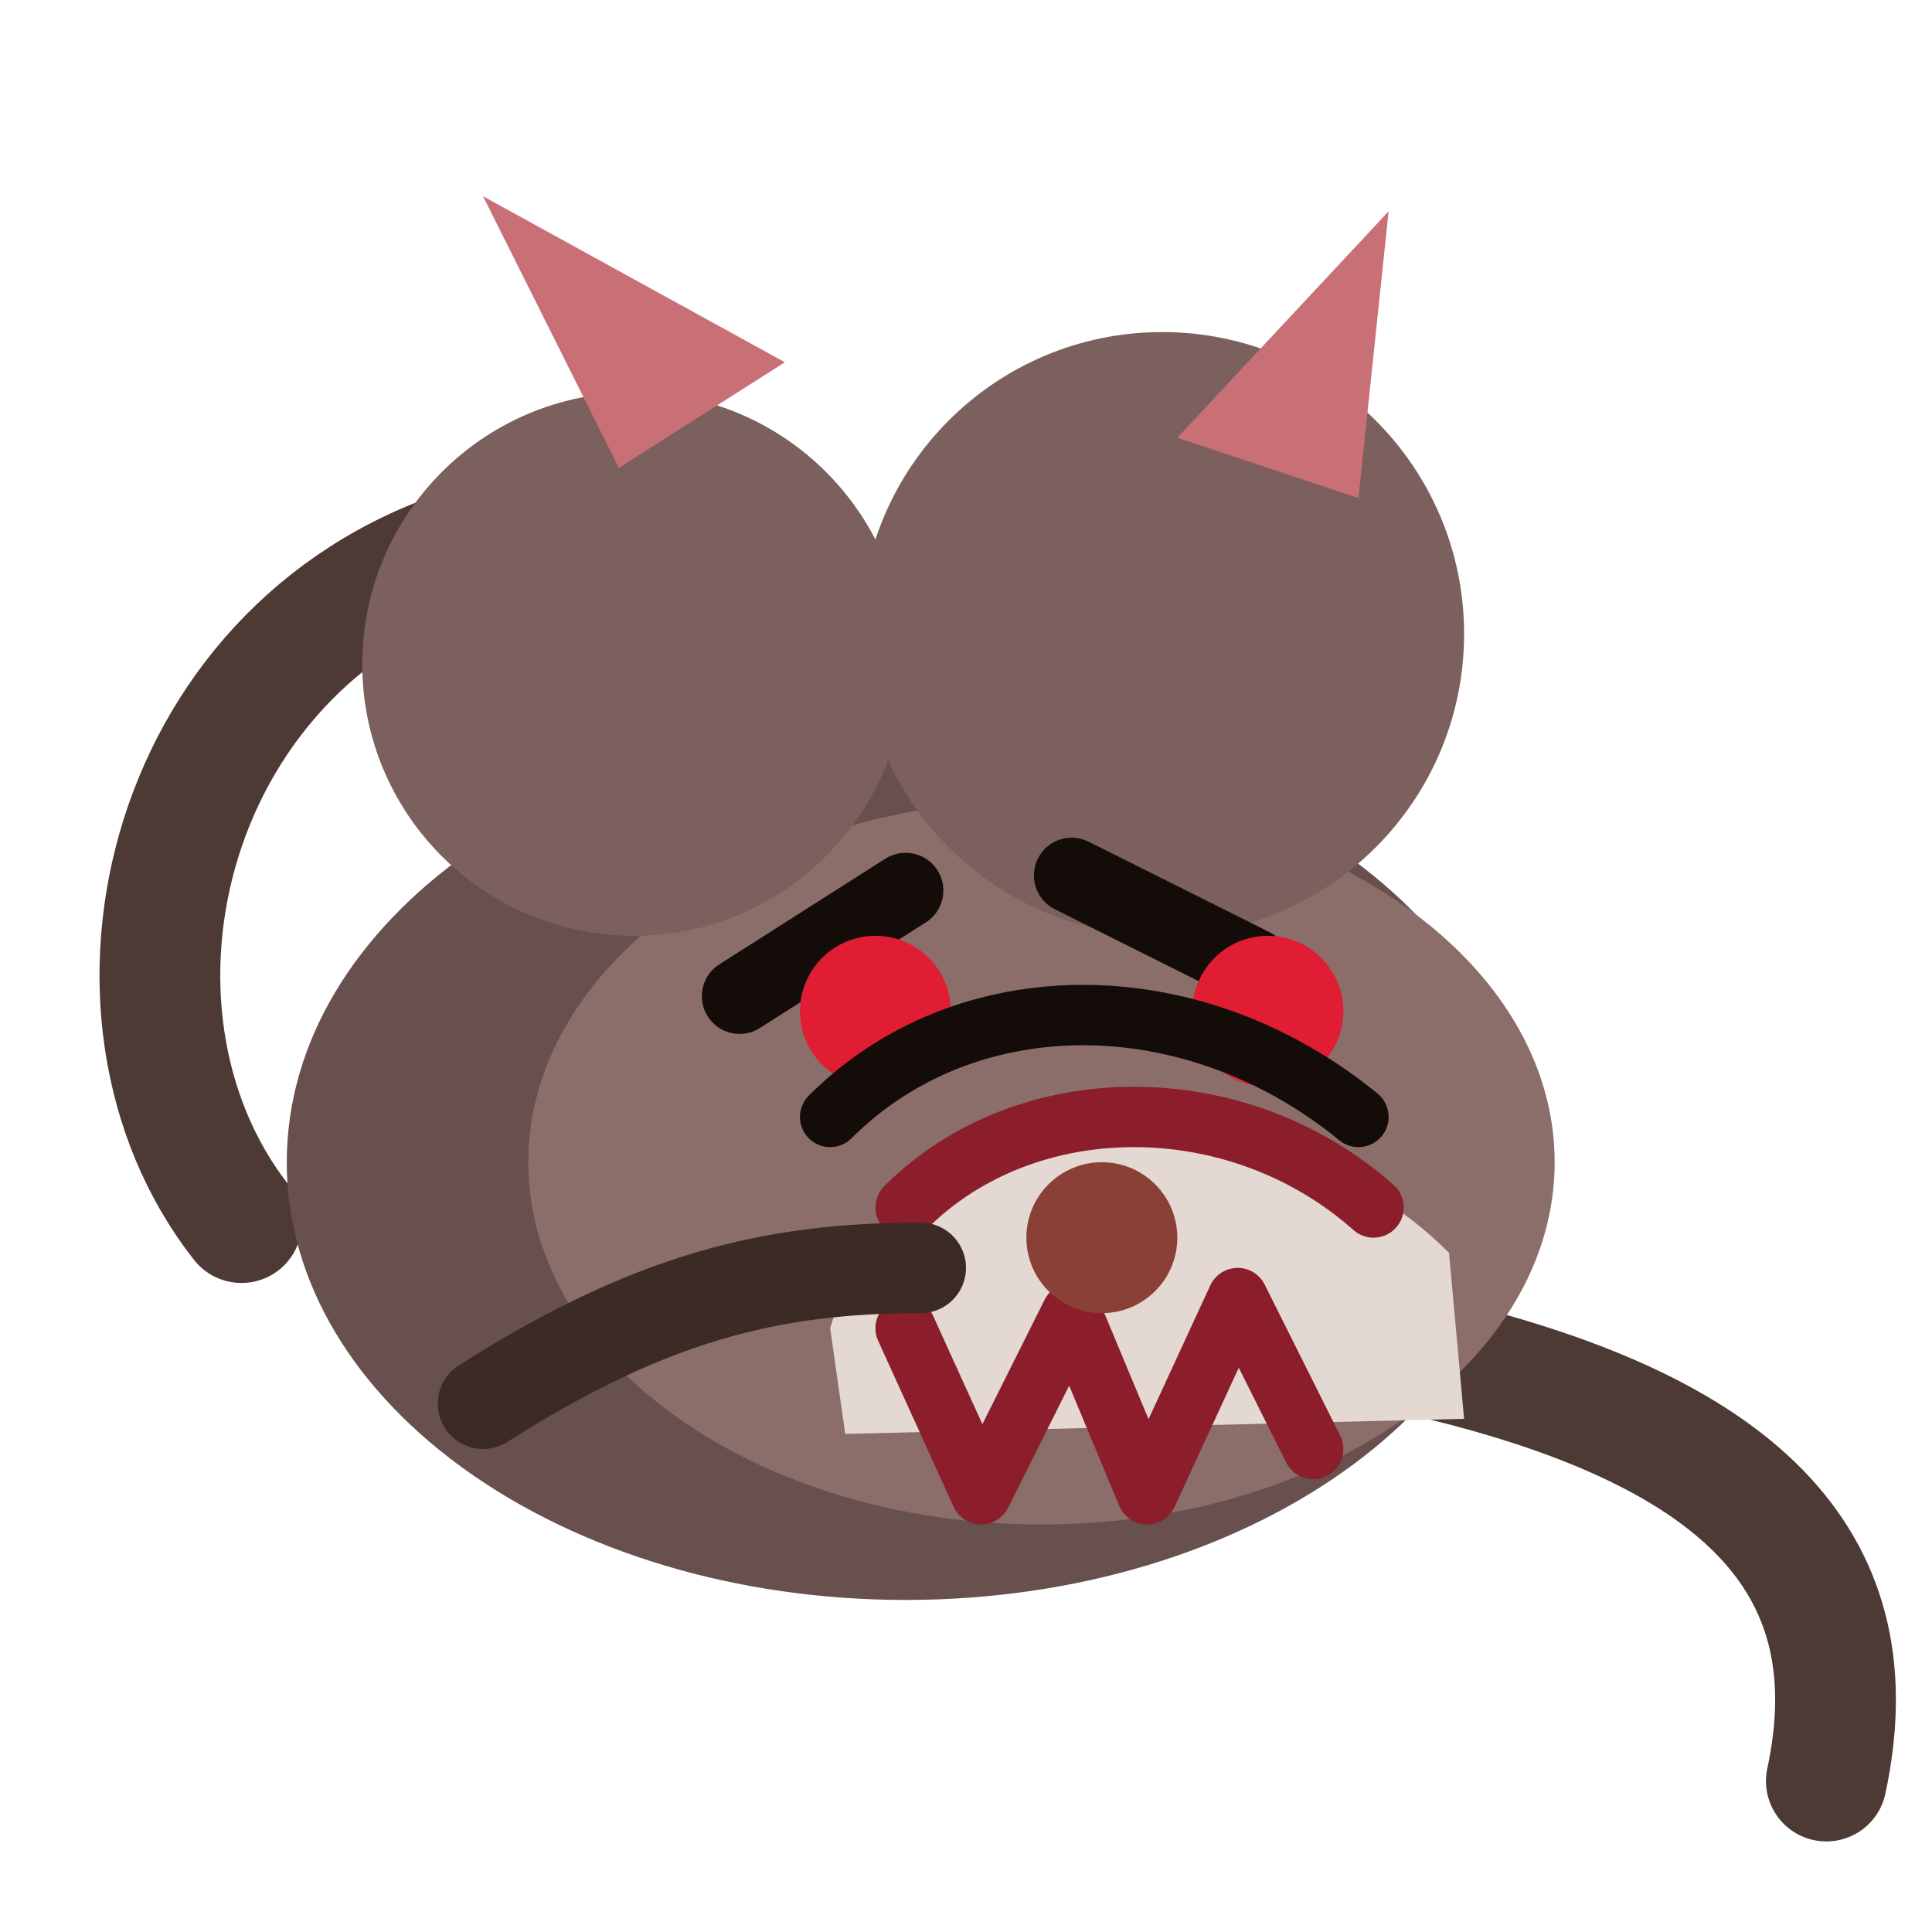
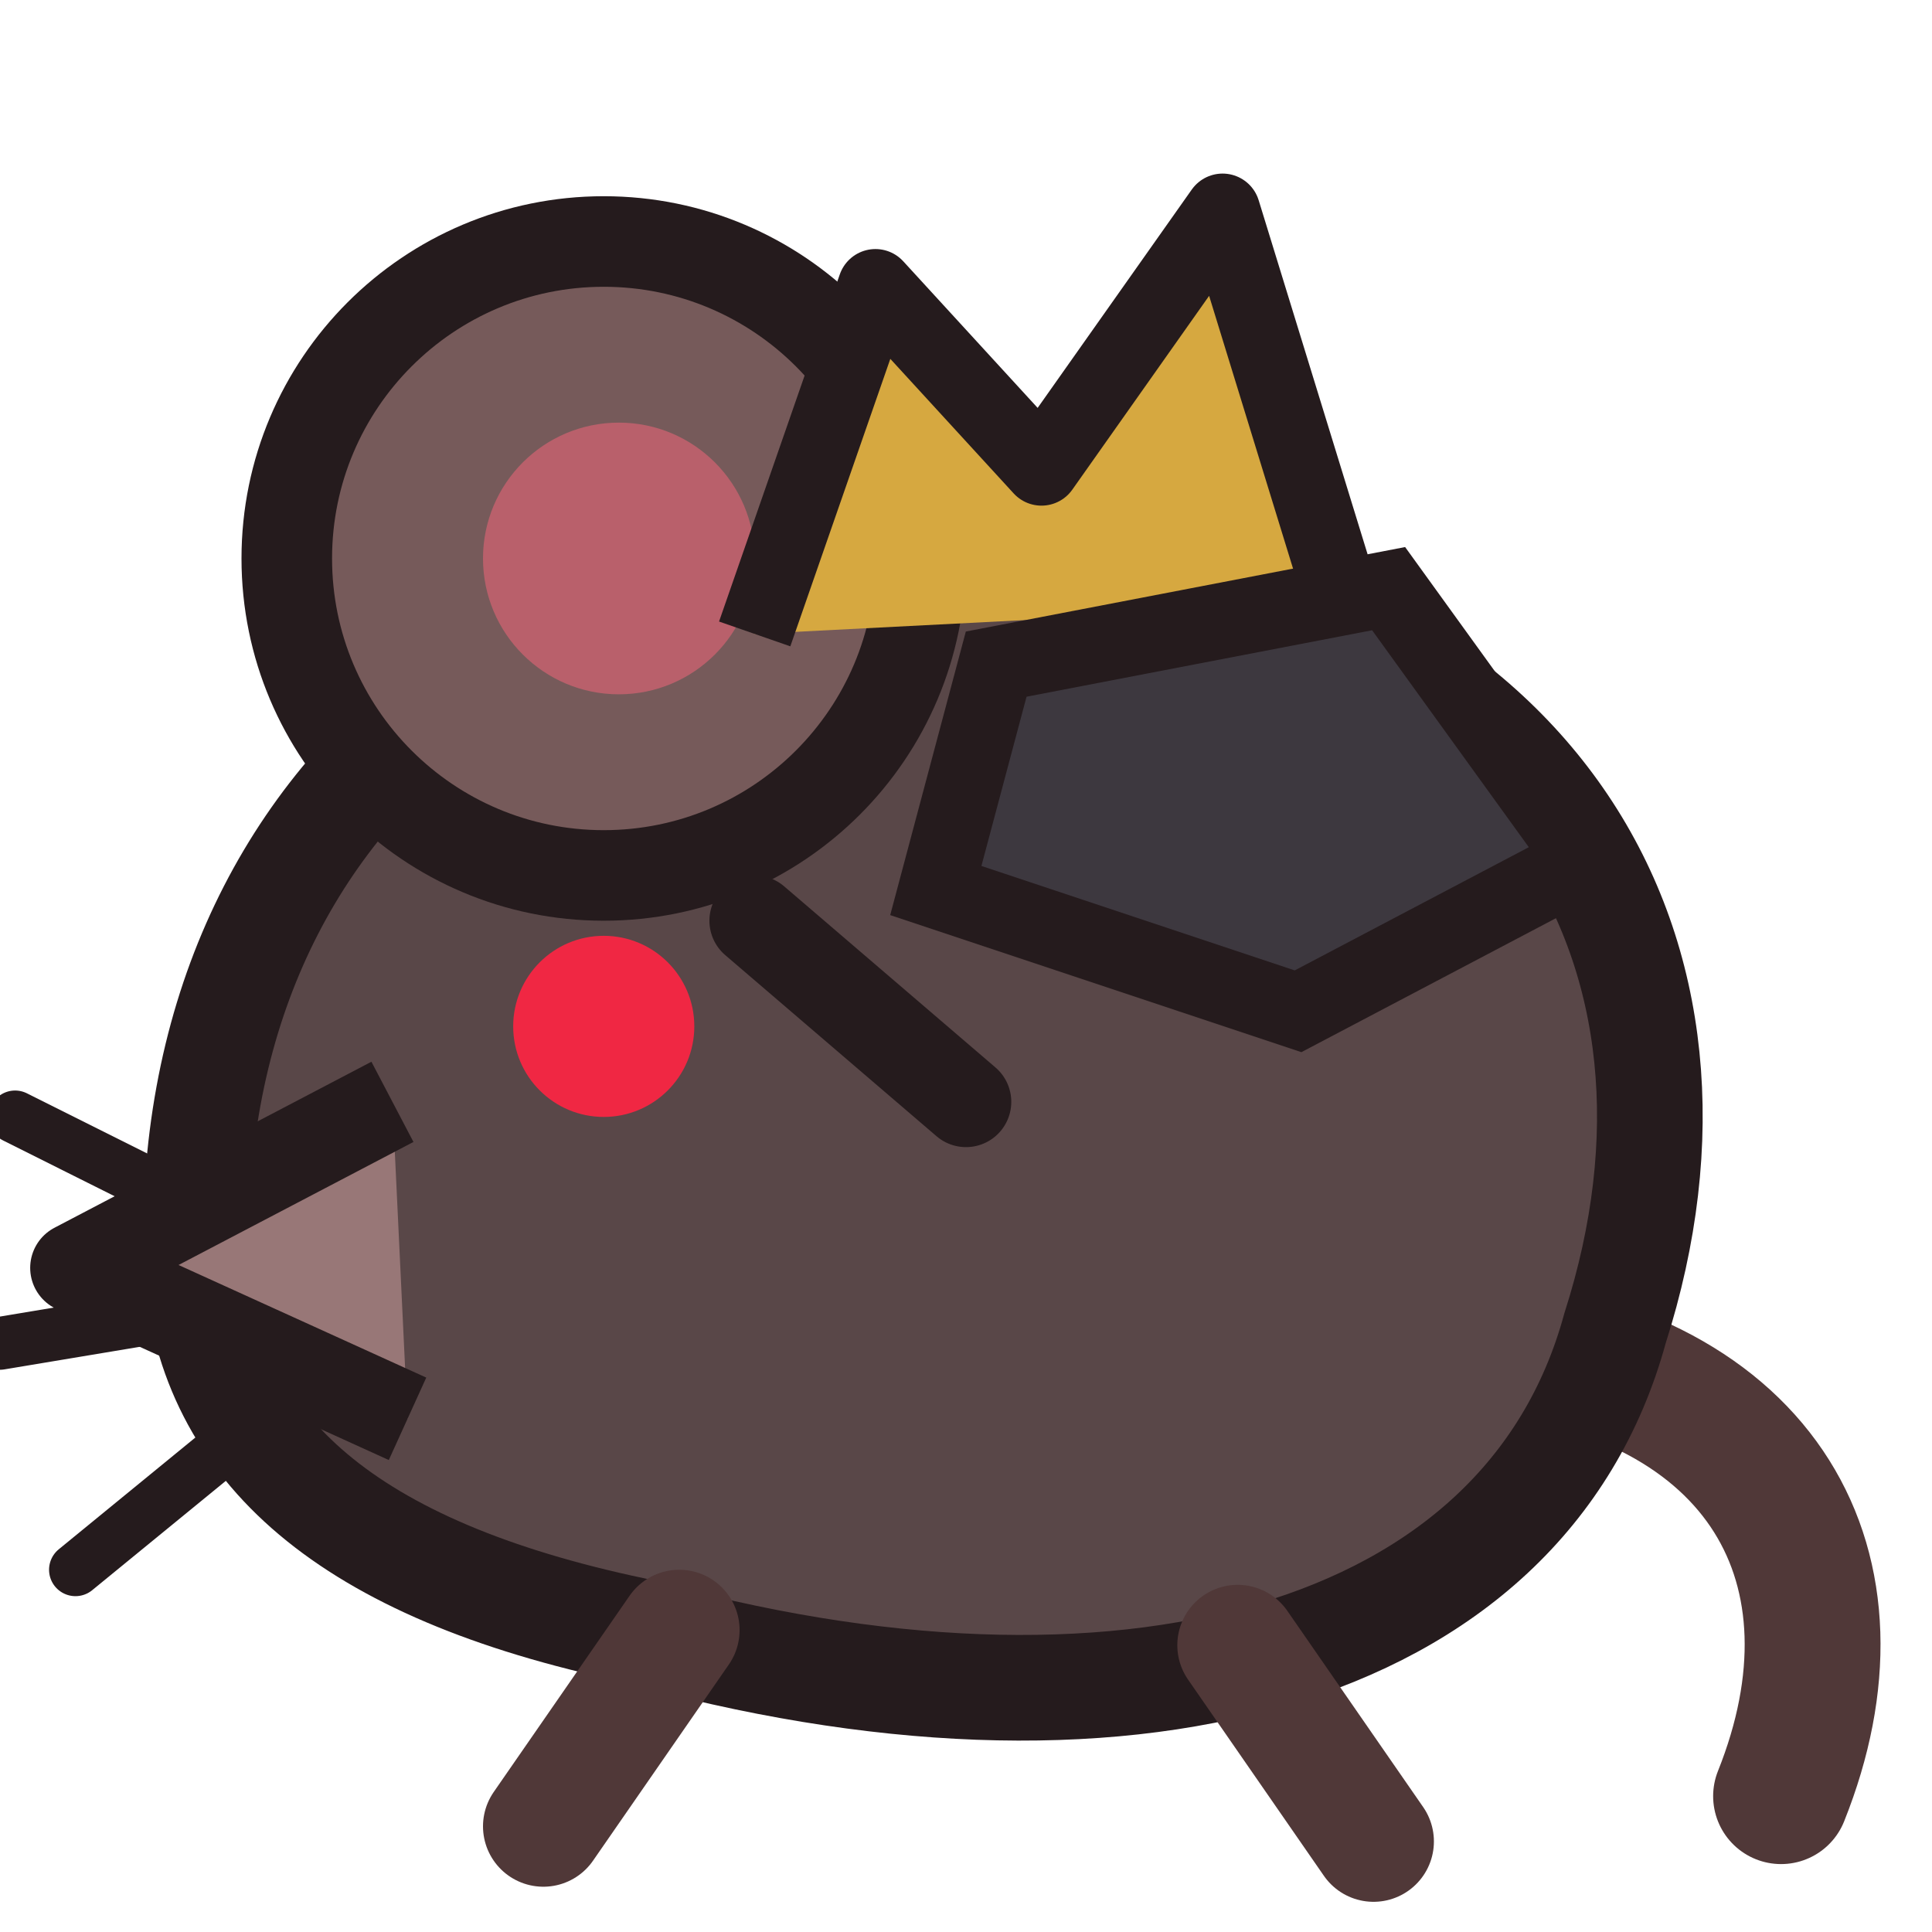
- <svg xmlns="http://www.w3.org/2000/svg" width="128" height="128" viewBox="0 0 128 128" fill="none">
-   <path d="M16 81C5 67 11 42 32 36" stroke="#4E3A34" stroke-width="8" stroke-linecap="round" />
-   <path d="M95 90C116 95 124 104 121 118" stroke="#4E3A34" stroke-width="8" stroke-linecap="round" />
-   <ellipse cx="60" cy="77" rx="41" ry="29" fill="#67504D" />
-   <ellipse cx="69" cy="77" rx="34" ry="24" fill="#8B6E69" />
-   <circle cx="42" cy="44" r="18" fill="#7B605D" />
-   <circle cx="77" cy="42" r="20" fill="#7B605D" />
-   <path d="M41 31L32 13L52 24L41 31Z" fill="#C96F76" />
-   <path d="M78 29L92 14L90 33L78 29Z" fill="#C96F76" />
-   <path d="M49 66L60 59" stroke="#140C09" stroke-width="5" stroke-linecap="round" />
-   <path d="M83 64L71 58" stroke="#140C09" stroke-width="5" stroke-linecap="round" />
-   <path d="M55 88C60 71 84 71 96 83L97 94L56 95L55 88Z" fill="#E4D9D2" />
-   <path d="M60 88L65 99L71 87L76 99L82 86L87 96" stroke="#8B1E2A" stroke-width="4" stroke-linecap="round" stroke-linejoin="round" />
-   <path d="M60 80C68 72 82 72 91 80" stroke="#8B1E2A" stroke-width="4" stroke-linecap="round" />
-   <circle cx="58" cy="67" r="5" fill="#E11D34" />
-   <circle cx="84" cy="67" r="5" fill="#E11D34" />
-   <circle cx="73" cy="82" r="5" fill="#8B4037" />
-   <path d="M55 74C64 65 79 65 90 74" stroke="#140C09" stroke-width="4" stroke-linecap="round" />
-   <path d="M32 93C43 86 51 84 61 84" stroke="#3C2B25" stroke-width="6" stroke-linecap="round" />
+ <svg xmlns="http://www.w3.org/2000/svg" viewBox="0 0 128 128" fill="none">
+   <path d="M98 89C117 91 124 104 118 119" stroke="#503838" stroke-width="9" stroke-linecap="round" />
+   <path d="M13 84C12 52 37 33 71 37C102 41 115 63 107 88C101 110 74 117 42 108C23 104 14 96 13 84Z" fill="#594748" stroke="#251B1D" stroke-width="7" />
+   <circle cx="40" cy="37" r="21" fill="#765A5A" stroke="#251B1D" stroke-width="6" />
+   <circle cx="41" cy="37" r="9" fill="#B9606B" />
+   <path d="M26 73L5 84L27 94" fill="#987777" stroke="#251B1D" stroke-width="6" stroke-linejoin="round" />
+   <path d="M50 42L58 19L69 31L81 14L89 40" fill="#D6A840" stroke="#251B1D" stroke-width="5" stroke-linejoin="round" />
+   <path d="M66 44L92 39L105 57L86 67L62 59L66 44Z" fill="#3D383F" stroke="#251B1D" stroke-width="5" />
+   <circle cx="40" cy="68" r="6" fill="#F02743" />
+   <path d="M50 61L64 73" stroke="#251B1D" stroke-width="6" stroke-linecap="round" />
+   <path d="M11 79L1 74M12 87L0 89M16 95L5 104" stroke="#251B1D" stroke-width="3.5" stroke-linecap="round" />
+   <path d="M45 108L36 121M82 109L91 122" stroke="#503838" stroke-width="8" stroke-linecap="round" />
</svg>
